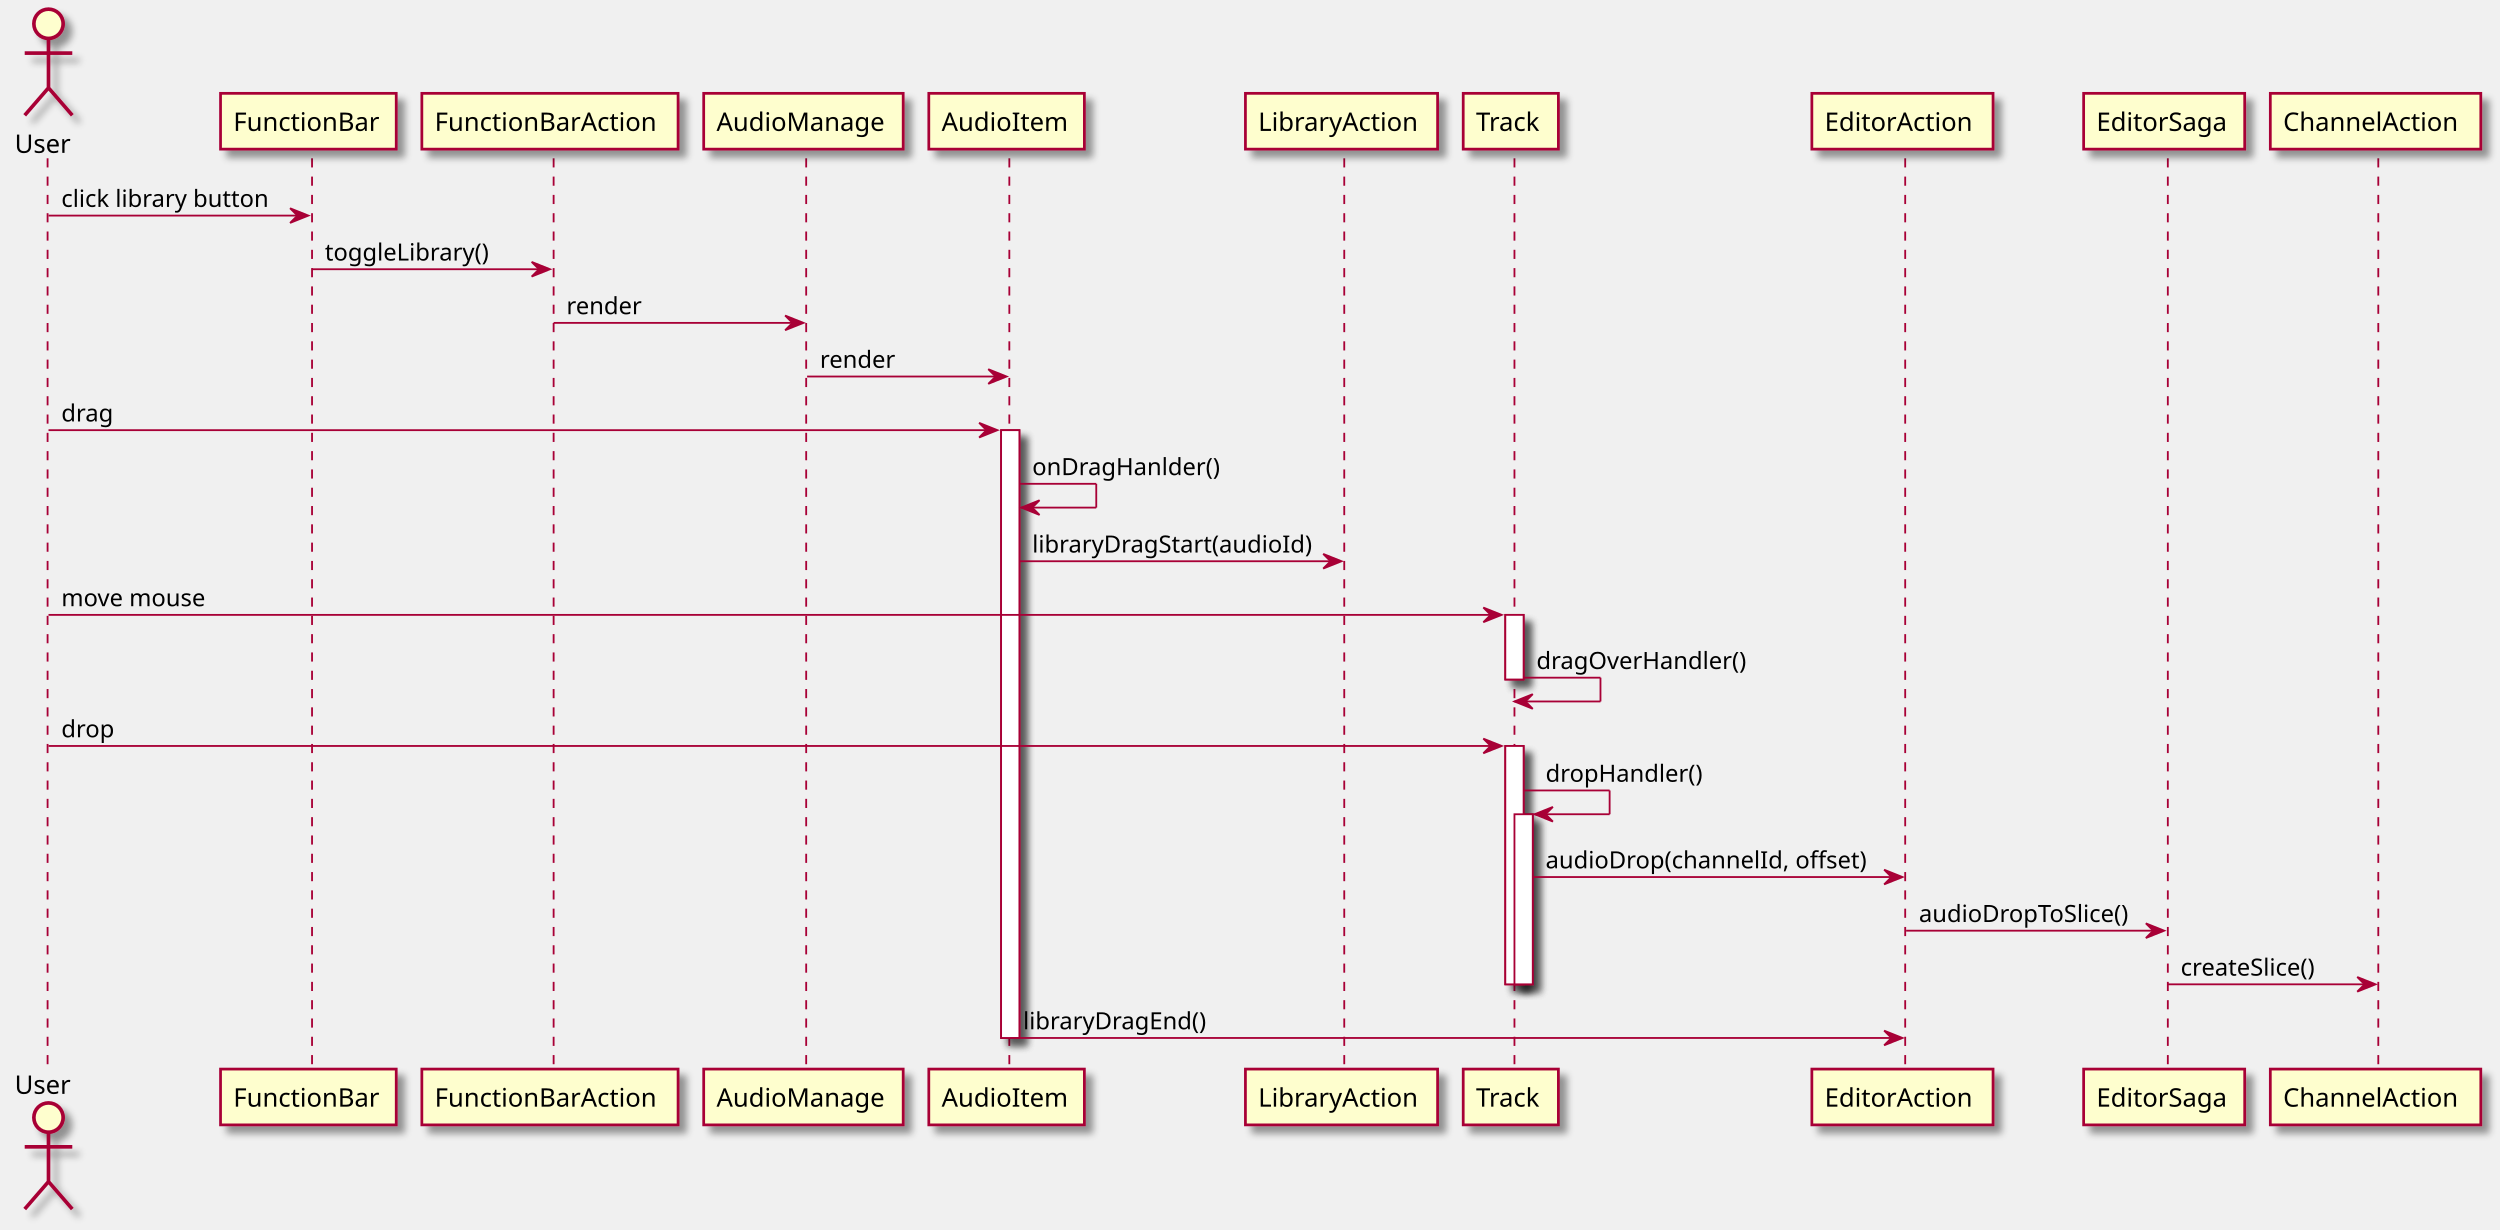
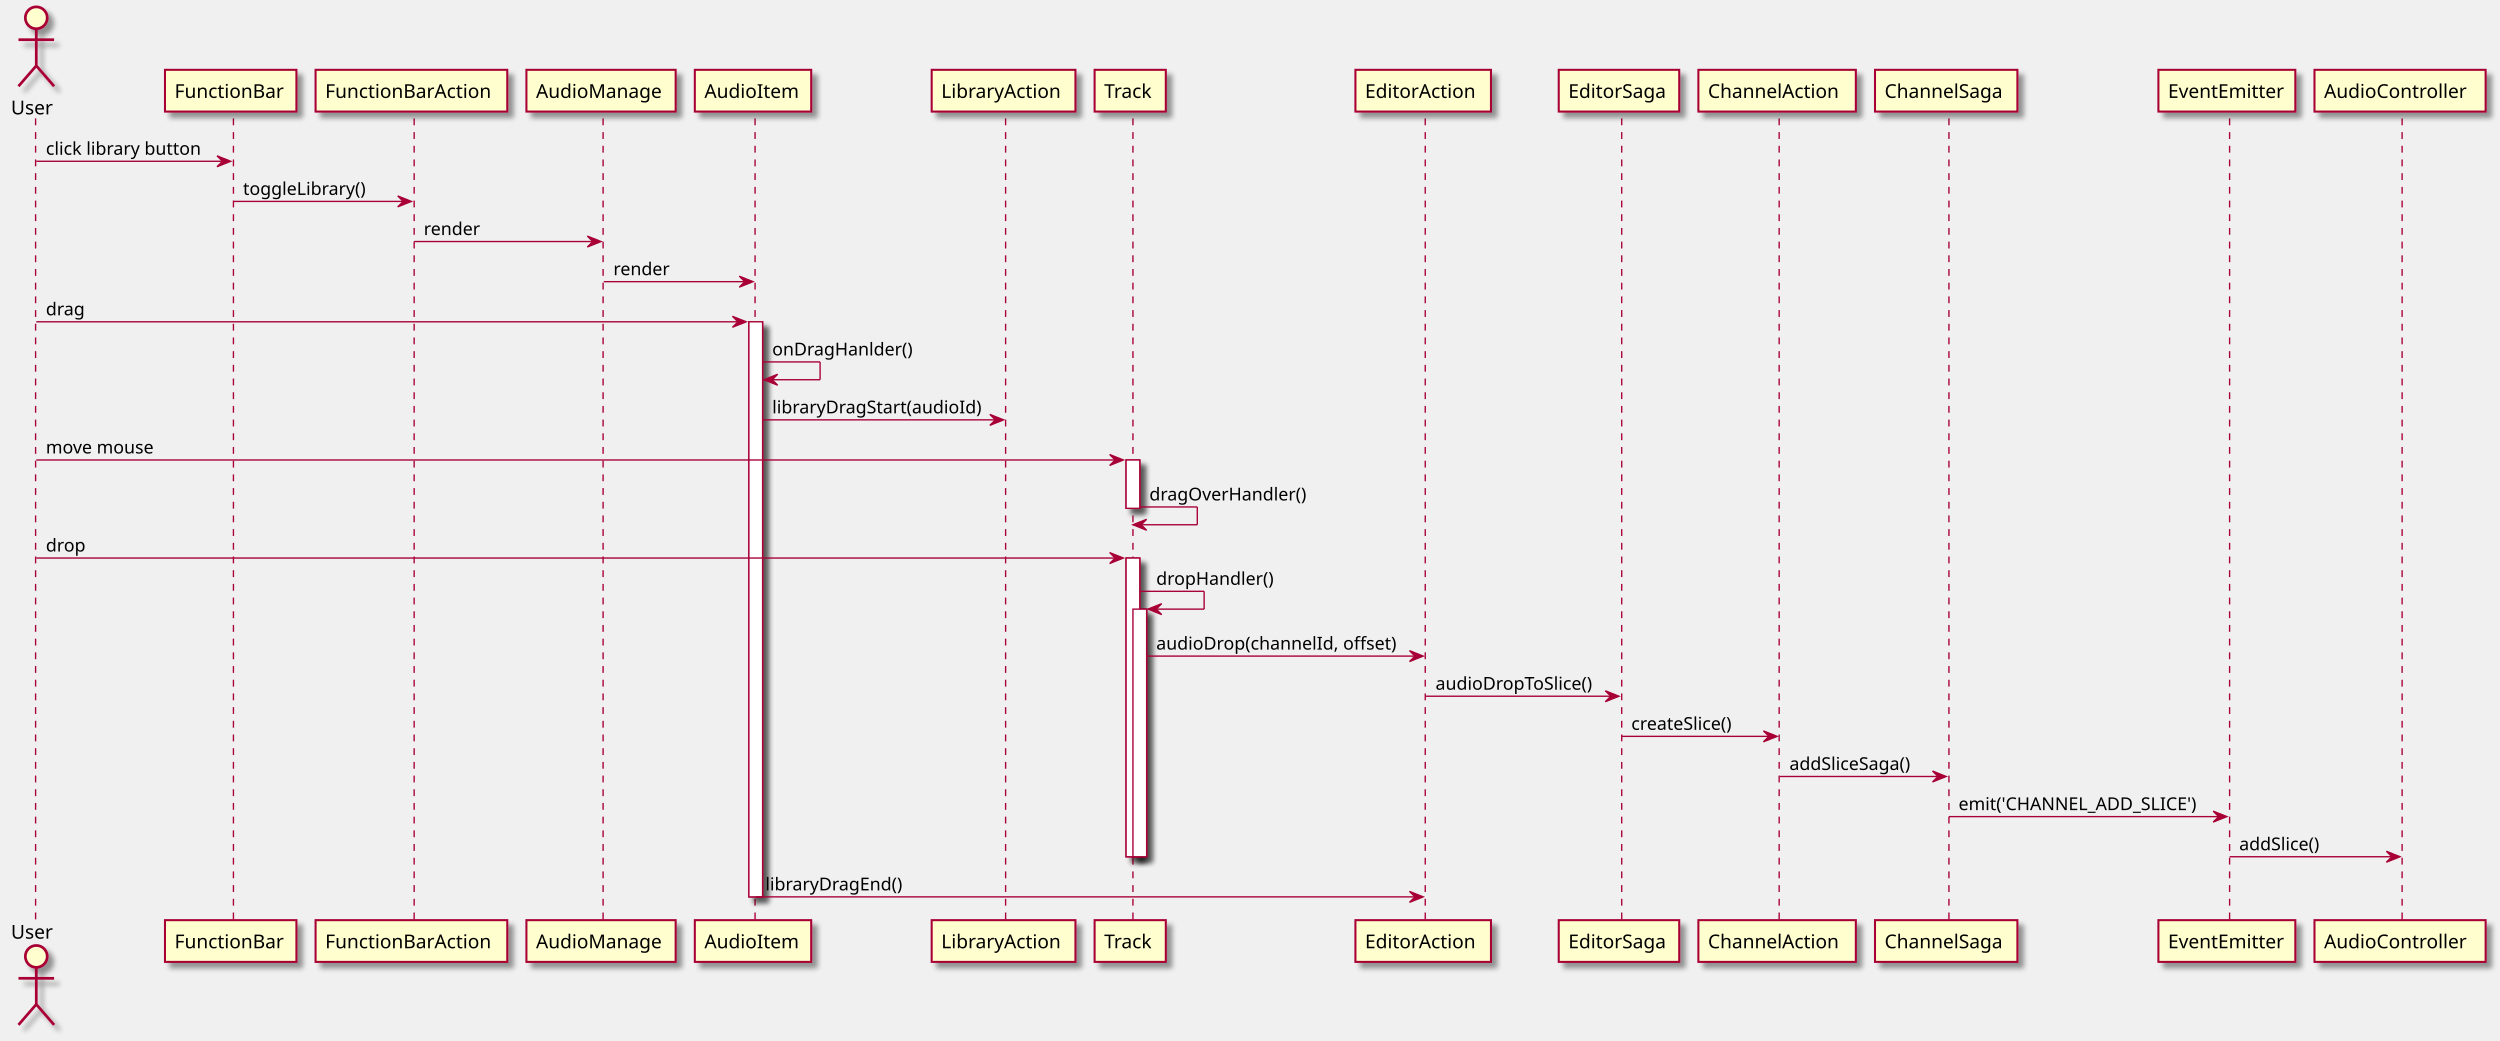
- <svg xmlns="http://www.w3.org/2000/svg" contentScriptType="application/ecmascript" contentStyleType="text/css" height="672px" preserveAspectRatio="none" style="width:1366px;height:672px;" version="1.1" viewBox="0 0 1366 672" width="1366px" zoomAndPan="magnify">
+ <svg xmlns="http://www.w3.org/2000/svg" contentScriptType="application/ecmascript" contentStyleType="text/css" height="760px" preserveAspectRatio="none" style="width:1826px;height:760px;" version="1.1" viewBox="0 0 1826 760" width="1826px" zoomAndPan="magnify">
  <defs>
-     <filter height="300%" id="f1q65wxcqq8gg7" width="300%" x="-1" y="-1">
+     <filter height="300%" id="f1cabvtjjainks" width="300%" x="-1" y="-1">
      <feGaussianBlur result="blurOut" stdDeviation="2.0" />
      <feColorMatrix in="blurOut" result="blurOut2" type="matrix" values="0 0 0 0 0 0 0 0 0 0 0 0 0 0 0 0 0 0 .4 0" />
      <feOffset dx="4.0" dy="4.0" in="blurOut2" result="blurOut3" />
      <feBlend in="SourceGraphic" in2="blurOut3" mode="normal" />
    </filter>
  </defs>
  <g>
-     <rect fill="#FFFFFF" filter="url(#f1q65wxcqq8gg7)" height="332.106" style="stroke: #A80036; stroke-width: 1.0;" width="10" x="547" y="235.041" />
-     <rect fill="#FFFFFF" filter="url(#f1q65wxcqq8gg7)" height="35.31" style="stroke: #A80036; stroke-width: 1.0;" width="10" x="822.5" y="335.973" />
-     <rect fill="#FFFFFF" filter="url(#f1q65wxcqq8gg7)" height="130.242" style="stroke: #A80036; stroke-width: 1.0;" width="10" x="822.5" y="407.594" />
-     <rect fill="#FFFFFF" filter="url(#f1q65wxcqq8gg7)" height="92.932" style="stroke: #A80036; stroke-width: 1.0;" width="10" x="827.5" y="444.904" />
-     <line style="stroke: #A80036; stroke-width: 1.0; stroke-dasharray: 5.0,5.0;" x1="26" x2="26" y1="86.488" y2="585.146" />
-     <line style="stroke: #A80036; stroke-width: 1.0; stroke-dasharray: 5.0,5.0;" x1="170.5" x2="170.5" y1="86.488" y2="585.146" />
-     <line style="stroke: #A80036; stroke-width: 1.0; stroke-dasharray: 5.0,5.0;" x1="302.5" x2="302.5" y1="86.488" y2="585.146" />
-     <line style="stroke: #A80036; stroke-width: 1.0; stroke-dasharray: 5.0,5.0;" x1="440.5" x2="440.5" y1="86.488" y2="585.146" />
-     <line style="stroke: #A80036; stroke-width: 1.0; stroke-dasharray: 5.0,5.0;" x1="551.5" x2="551.5" y1="86.488" y2="585.146" />
-     <line style="stroke: #A80036; stroke-width: 1.0; stroke-dasharray: 5.0,5.0;" x1="734.5" x2="734.5" y1="86.488" y2="585.146" />
-     <line style="stroke: #A80036; stroke-width: 1.0; stroke-dasharray: 5.0,5.0;" x1="827.5" x2="827.5" y1="86.488" y2="585.146" />
-     <line style="stroke: #A80036; stroke-width: 1.0; stroke-dasharray: 5.0,5.0;" x1="1041" x2="1041" y1="86.488" y2="585.146" />
-     <line style="stroke: #A80036; stroke-width: 1.0; stroke-dasharray: 5.0,5.0;" x1="1184.5" x2="1184.5" y1="86.488" y2="585.146" />
-     <line style="stroke: #A80036; stroke-width: 1.0; stroke-dasharray: 5.0,5.0;" x1="1299.5" x2="1299.5" y1="86.488" y2="585.146" />
+     <rect fill="#FFFFFF" filter="url(#f1cabvtjjainks)" height="420.037" style="stroke: #A80036; stroke-width: 1.0;" width="10" x="547" y="235.041" />
+     <rect fill="#FFFFFF" filter="url(#f1cabvtjjainks)" height="35.31" style="stroke: #A80036; stroke-width: 1.0;" width="10" x="822.5" y="335.973" />
+     <rect fill="#FFFFFF" filter="url(#f1cabvtjjainks)" height="218.174" style="stroke: #A80036; stroke-width: 1.0;" width="10" x="822.5" y="407.594" />
+     <rect fill="#FFFFFF" filter="url(#f1cabvtjjainks)" height="180.863" style="stroke: #A80036; stroke-width: 1.0;" width="10" x="827.5" y="444.904" />
+     <line style="stroke: #A80036; stroke-width: 1.0; stroke-dasharray: 5.0,5.0;" x1="26" x2="26" y1="86.488" y2="673.078" />
+     <line style="stroke: #A80036; stroke-width: 1.0; stroke-dasharray: 5.0,5.0;" x1="170.5" x2="170.5" y1="86.488" y2="673.078" />
+     <line style="stroke: #A80036; stroke-width: 1.0; stroke-dasharray: 5.0,5.0;" x1="302.5" x2="302.5" y1="86.488" y2="673.078" />
+     <line style="stroke: #A80036; stroke-width: 1.0; stroke-dasharray: 5.0,5.0;" x1="440.5" x2="440.5" y1="86.488" y2="673.078" />
+     <line style="stroke: #A80036; stroke-width: 1.0; stroke-dasharray: 5.0,5.0;" x1="551.5" x2="551.5" y1="86.488" y2="673.078" />
+     <line style="stroke: #A80036; stroke-width: 1.0; stroke-dasharray: 5.0,5.0;" x1="734.5" x2="734.5" y1="86.488" y2="673.078" />
+     <line style="stroke: #A80036; stroke-width: 1.0; stroke-dasharray: 5.0,5.0;" x1="827.5" x2="827.5" y1="86.488" y2="673.078" />
+     <line style="stroke: #A80036; stroke-width: 1.0; stroke-dasharray: 5.0,5.0;" x1="1041" x2="1041" y1="86.488" y2="673.078" />
+     <line style="stroke: #A80036; stroke-width: 1.0; stroke-dasharray: 5.0,5.0;" x1="1184.5" x2="1184.5" y1="86.488" y2="673.078" />
+     <line style="stroke: #A80036; stroke-width: 1.0; stroke-dasharray: 5.0,5.0;" x1="1299.5" x2="1299.5" y1="86.488" y2="673.078" />
+     <line style="stroke: #A80036; stroke-width: 1.0; stroke-dasharray: 5.0,5.0;" x1="1423.5" x2="1423.5" y1="86.488" y2="673.078" />
+     <line style="stroke: #A80036; stroke-width: 1.0; stroke-dasharray: 5.0,5.0;" x1="1628.5" x2="1628.5" y1="86.488" y2="673.078" />
+     <line style="stroke: #A80036; stroke-width: 1.0; stroke-dasharray: 5.0,5.0;" x1="1754.5" x2="1754.5" y1="86.488" y2="673.078" />
    <text fill="#000000" font-family="sans-serif" font-size="14" lengthAdjust="spacingAndGlyphs" textLength="31" x="8" y="83.535">User</text>
-     <ellipse cx="26.5" cy="13" fill="#FEFECE" filter="url(#f1q65wxcqq8gg7)" rx="8" ry="8" style="stroke: #A80036; stroke-width: 2.0;" />
-     <path d="M26.5,21 L26.5,48 M13.5,29 L39.5,29 M26.5,48 L13.5,63 M26.5,48 L39.5,63 " fill="none" filter="url(#f1q65wxcqq8gg7)" style="stroke: #A80036; stroke-width: 2.0;" />
-     <text fill="#000000" font-family="sans-serif" font-size="14" lengthAdjust="spacingAndGlyphs" textLength="31" x="8" y="597.682">User</text>
-     <ellipse cx="26.5" cy="610.635" fill="#FEFECE" filter="url(#f1q65wxcqq8gg7)" rx="8" ry="8" style="stroke: #A80036; stroke-width: 2.0;" />
-     <path d="M26.5,618.635 L26.5,645.635 M13.5,626.635 L39.5,626.635 M26.5,645.635 L13.5,660.635 M26.5,645.635 L39.5,660.635 " fill="none" filter="url(#f1q65wxcqq8gg7)" style="stroke: #A80036; stroke-width: 2.0;" />
-     <rect fill="#FEFECE" filter="url(#f1q65wxcqq8gg7)" height="30.488" style="stroke: #A80036; stroke-width: 1.5;" width="96" x="120.5" y="51" />
+     <ellipse cx="26.5" cy="13" fill="#FEFECE" filter="url(#f1cabvtjjainks)" rx="8" ry="8" style="stroke: #A80036; stroke-width: 2.0;" />
+     <path d="M26.5,21 L26.5,48 M13.5,29 L39.5,29 M26.5,48 L13.5,63 M26.5,48 L39.5,63 " fill="none" filter="url(#f1cabvtjjainks)" style="stroke: #A80036; stroke-width: 2.0;" />
+     <text fill="#000000" font-family="sans-serif" font-size="14" lengthAdjust="spacingAndGlyphs" textLength="31" x="8" y="685.613">User</text>
+     <ellipse cx="26.5" cy="698.566" fill="#FEFECE" filter="url(#f1cabvtjjainks)" rx="8" ry="8" style="stroke: #A80036; stroke-width: 2.0;" />
+     <path d="M26.5,706.566 L26.5,733.566 M13.5,714.566 L39.5,714.566 M26.5,733.566 L13.5,748.566 M26.5,733.566 L39.5,748.566 " fill="none" filter="url(#f1cabvtjjainks)" style="stroke: #A80036; stroke-width: 2.0;" />
+     <rect fill="#FEFECE" filter="url(#f1cabvtjjainks)" height="30.488" style="stroke: #A80036; stroke-width: 1.5;" width="96" x="120.5" y="51" />
    <text fill="#000000" font-family="sans-serif" font-size="14" lengthAdjust="spacingAndGlyphs" textLength="82" x="127.5" y="71.535">FunctionBar</text>
-     <rect fill="#FEFECE" filter="url(#f1q65wxcqq8gg7)" height="30.488" style="stroke: #A80036; stroke-width: 1.5;" width="96" x="120.5" y="584.146" />
-     <text fill="#000000" font-family="sans-serif" font-size="14" lengthAdjust="spacingAndGlyphs" textLength="82" x="127.5" y="604.682">FunctionBar</text>
-     <rect fill="#FEFECE" filter="url(#f1q65wxcqq8gg7)" height="30.488" style="stroke: #A80036; stroke-width: 1.5;" width="140" x="230.5" y="51" />
+     <rect fill="#FEFECE" filter="url(#f1cabvtjjainks)" height="30.488" style="stroke: #A80036; stroke-width: 1.5;" width="96" x="120.5" y="672.078" />
+     <text fill="#000000" font-family="sans-serif" font-size="14" lengthAdjust="spacingAndGlyphs" textLength="82" x="127.5" y="692.613">FunctionBar</text>
+     <rect fill="#FEFECE" filter="url(#f1cabvtjjainks)" height="30.488" style="stroke: #A80036; stroke-width: 1.5;" width="140" x="230.5" y="51" />
    <text fill="#000000" font-family="sans-serif" font-size="14" lengthAdjust="spacingAndGlyphs" textLength="126" x="237.5" y="71.535">FunctionBarAction</text>
-     <rect fill="#FEFECE" filter="url(#f1q65wxcqq8gg7)" height="30.488" style="stroke: #A80036; stroke-width: 1.5;" width="140" x="230.5" y="584.146" />
-     <text fill="#000000" font-family="sans-serif" font-size="14" lengthAdjust="spacingAndGlyphs" textLength="126" x="237.5" y="604.682">FunctionBarAction</text>
-     <rect fill="#FEFECE" filter="url(#f1q65wxcqq8gg7)" height="30.488" style="stroke: #A80036; stroke-width: 1.5;" width="109" x="384.5" y="51" />
+     <rect fill="#FEFECE" filter="url(#f1cabvtjjainks)" height="30.488" style="stroke: #A80036; stroke-width: 1.5;" width="140" x="230.5" y="672.078" />
+     <text fill="#000000" font-family="sans-serif" font-size="14" lengthAdjust="spacingAndGlyphs" textLength="126" x="237.5" y="692.613">FunctionBarAction</text>
+     <rect fill="#FEFECE" filter="url(#f1cabvtjjainks)" height="30.488" style="stroke: #A80036; stroke-width: 1.5;" width="109" x="384.5" y="51" />
    <text fill="#000000" font-family="sans-serif" font-size="14" lengthAdjust="spacingAndGlyphs" textLength="95" x="391.5" y="71.535">AudioManage</text>
-     <rect fill="#FEFECE" filter="url(#f1q65wxcqq8gg7)" height="30.488" style="stroke: #A80036; stroke-width: 1.5;" width="109" x="384.5" y="584.146" />
-     <text fill="#000000" font-family="sans-serif" font-size="14" lengthAdjust="spacingAndGlyphs" textLength="95" x="391.5" y="604.682">AudioManage</text>
-     <rect fill="#FEFECE" filter="url(#f1q65wxcqq8gg7)" height="30.488" style="stroke: #A80036; stroke-width: 1.5;" width="85" x="507.5" y="51" />
+     <rect fill="#FEFECE" filter="url(#f1cabvtjjainks)" height="30.488" style="stroke: #A80036; stroke-width: 1.5;" width="109" x="384.5" y="672.078" />
+     <text fill="#000000" font-family="sans-serif" font-size="14" lengthAdjust="spacingAndGlyphs" textLength="95" x="391.5" y="692.613">AudioManage</text>
+     <rect fill="#FEFECE" filter="url(#f1cabvtjjainks)" height="30.488" style="stroke: #A80036; stroke-width: 1.5;" width="85" x="507.5" y="51" />
    <text fill="#000000" font-family="sans-serif" font-size="14" lengthAdjust="spacingAndGlyphs" textLength="71" x="514.5" y="71.535">AudioItem</text>
-     <rect fill="#FEFECE" filter="url(#f1q65wxcqq8gg7)" height="30.488" style="stroke: #A80036; stroke-width: 1.5;" width="85" x="507.5" y="584.146" />
-     <text fill="#000000" font-family="sans-serif" font-size="14" lengthAdjust="spacingAndGlyphs" textLength="71" x="514.5" y="604.682">AudioItem</text>
-     <rect fill="#FEFECE" filter="url(#f1q65wxcqq8gg7)" height="30.488" style="stroke: #A80036; stroke-width: 1.5;" width="105" x="680.5" y="51" />
+     <rect fill="#FEFECE" filter="url(#f1cabvtjjainks)" height="30.488" style="stroke: #A80036; stroke-width: 1.5;" width="85" x="507.5" y="672.078" />
+     <text fill="#000000" font-family="sans-serif" font-size="14" lengthAdjust="spacingAndGlyphs" textLength="71" x="514.5" y="692.613">AudioItem</text>
+     <rect fill="#FEFECE" filter="url(#f1cabvtjjainks)" height="30.488" style="stroke: #A80036; stroke-width: 1.5;" width="105" x="680.5" y="51" />
    <text fill="#000000" font-family="sans-serif" font-size="14" lengthAdjust="spacingAndGlyphs" textLength="91" x="687.5" y="71.535">LibraryAction</text>
-     <rect fill="#FEFECE" filter="url(#f1q65wxcqq8gg7)" height="30.488" style="stroke: #A80036; stroke-width: 1.5;" width="105" x="680.5" y="584.146" />
-     <text fill="#000000" font-family="sans-serif" font-size="14" lengthAdjust="spacingAndGlyphs" textLength="91" x="687.5" y="604.682">LibraryAction</text>
-     <rect fill="#FEFECE" filter="url(#f1q65wxcqq8gg7)" height="30.488" style="stroke: #A80036; stroke-width: 1.5;" width="52" x="799.5" y="51" />
+     <rect fill="#FEFECE" filter="url(#f1cabvtjjainks)" height="30.488" style="stroke: #A80036; stroke-width: 1.5;" width="105" x="680.5" y="672.078" />
+     <text fill="#000000" font-family="sans-serif" font-size="14" lengthAdjust="spacingAndGlyphs" textLength="91" x="687.5" y="692.613">LibraryAction</text>
+     <rect fill="#FEFECE" filter="url(#f1cabvtjjainks)" height="30.488" style="stroke: #A80036; stroke-width: 1.5;" width="52" x="799.5" y="51" />
    <text fill="#000000" font-family="sans-serif" font-size="14" lengthAdjust="spacingAndGlyphs" textLength="38" x="806.5" y="71.535">Track</text>
-     <rect fill="#FEFECE" filter="url(#f1q65wxcqq8gg7)" height="30.488" style="stroke: #A80036; stroke-width: 1.5;" width="52" x="799.5" y="584.146" />
-     <text fill="#000000" font-family="sans-serif" font-size="14" lengthAdjust="spacingAndGlyphs" textLength="38" x="806.5" y="604.682">Track</text>
-     <rect fill="#FEFECE" filter="url(#f1q65wxcqq8gg7)" height="30.488" style="stroke: #A80036; stroke-width: 1.5;" width="99" x="990" y="51" />
+     <rect fill="#FEFECE" filter="url(#f1cabvtjjainks)" height="30.488" style="stroke: #A80036; stroke-width: 1.5;" width="52" x="799.5" y="672.078" />
+     <text fill="#000000" font-family="sans-serif" font-size="14" lengthAdjust="spacingAndGlyphs" textLength="38" x="806.5" y="692.613">Track</text>
+     <rect fill="#FEFECE" filter="url(#f1cabvtjjainks)" height="30.488" style="stroke: #A80036; stroke-width: 1.5;" width="99" x="990" y="51" />
    <text fill="#000000" font-family="sans-serif" font-size="14" lengthAdjust="spacingAndGlyphs" textLength="85" x="997" y="71.535">EditorAction</text>
-     <rect fill="#FEFECE" filter="url(#f1q65wxcqq8gg7)" height="30.488" style="stroke: #A80036; stroke-width: 1.5;" width="99" x="990" y="584.146" />
-     <text fill="#000000" font-family="sans-serif" font-size="14" lengthAdjust="spacingAndGlyphs" textLength="85" x="997" y="604.682">EditorAction</text>
-     <rect fill="#FEFECE" filter="url(#f1q65wxcqq8gg7)" height="30.488" style="stroke: #A80036; stroke-width: 1.5;" width="88" x="1138.5" y="51" />
+     <rect fill="#FEFECE" filter="url(#f1cabvtjjainks)" height="30.488" style="stroke: #A80036; stroke-width: 1.5;" width="99" x="990" y="672.078" />
+     <text fill="#000000" font-family="sans-serif" font-size="14" lengthAdjust="spacingAndGlyphs" textLength="85" x="997" y="692.613">EditorAction</text>
+     <rect fill="#FEFECE" filter="url(#f1cabvtjjainks)" height="30.488" style="stroke: #A80036; stroke-width: 1.5;" width="88" x="1138.5" y="51" />
    <text fill="#000000" font-family="sans-serif" font-size="14" lengthAdjust="spacingAndGlyphs" textLength="74" x="1145.5" y="71.535">EditorSaga</text>
-     <rect fill="#FEFECE" filter="url(#f1q65wxcqq8gg7)" height="30.488" style="stroke: #A80036; stroke-width: 1.5;" width="88" x="1138.5" y="584.146" />
-     <text fill="#000000" font-family="sans-serif" font-size="14" lengthAdjust="spacingAndGlyphs" textLength="74" x="1145.5" y="604.682">EditorSaga</text>
-     <rect fill="#FEFECE" filter="url(#f1q65wxcqq8gg7)" height="30.488" style="stroke: #A80036; stroke-width: 1.5;" width="115" x="1240.5" y="51" />
+     <rect fill="#FEFECE" filter="url(#f1cabvtjjainks)" height="30.488" style="stroke: #A80036; stroke-width: 1.5;" width="88" x="1138.5" y="672.078" />
+     <text fill="#000000" font-family="sans-serif" font-size="14" lengthAdjust="spacingAndGlyphs" textLength="74" x="1145.5" y="692.613">EditorSaga</text>
+     <rect fill="#FEFECE" filter="url(#f1cabvtjjainks)" height="30.488" style="stroke: #A80036; stroke-width: 1.5;" width="115" x="1240.5" y="51" />
    <text fill="#000000" font-family="sans-serif" font-size="14" lengthAdjust="spacingAndGlyphs" textLength="101" x="1247.5" y="71.535">ChannelAction</text>
-     <rect fill="#FEFECE" filter="url(#f1q65wxcqq8gg7)" height="30.488" style="stroke: #A80036; stroke-width: 1.5;" width="115" x="1240.5" y="584.146" />
-     <text fill="#000000" font-family="sans-serif" font-size="14" lengthAdjust="spacingAndGlyphs" textLength="101" x="1247.5" y="604.682">ChannelAction</text>
-     <rect fill="#FFFFFF" filter="url(#f1q65wxcqq8gg7)" height="332.106" style="stroke: #A80036; stroke-width: 1.0;" width="10" x="547" y="235.041" />
-     <rect fill="#FFFFFF" filter="url(#f1q65wxcqq8gg7)" height="35.31" style="stroke: #A80036; stroke-width: 1.0;" width="10" x="822.5" y="335.973" />
-     <rect fill="#FFFFFF" filter="url(#f1q65wxcqq8gg7)" height="130.242" style="stroke: #A80036; stroke-width: 1.0;" width="10" x="822.5" y="407.594" />
-     <rect fill="#FFFFFF" filter="url(#f1q65wxcqq8gg7)" height="92.932" style="stroke: #A80036; stroke-width: 1.0;" width="10" x="827.5" y="444.904" />
+     <rect fill="#FEFECE" filter="url(#f1cabvtjjainks)" height="30.488" style="stroke: #A80036; stroke-width: 1.5;" width="115" x="1240.5" y="672.078" />
+     <text fill="#000000" font-family="sans-serif" font-size="14" lengthAdjust="spacingAndGlyphs" textLength="101" x="1247.5" y="692.613">ChannelAction</text>
+     <rect fill="#FEFECE" filter="url(#f1cabvtjjainks)" height="30.488" style="stroke: #A80036; stroke-width: 1.5;" width="104" x="1369.5" y="51" />
+     <text fill="#000000" font-family="sans-serif" font-size="14" lengthAdjust="spacingAndGlyphs" textLength="90" x="1376.5" y="71.535">ChannelSaga</text>
+     <rect fill="#FEFECE" filter="url(#f1cabvtjjainks)" height="30.488" style="stroke: #A80036; stroke-width: 1.5;" width="104" x="1369.5" y="672.078" />
+     <text fill="#000000" font-family="sans-serif" font-size="14" lengthAdjust="spacingAndGlyphs" textLength="90" x="1376.5" y="692.613">ChannelSaga</text>
+     <rect fill="#FEFECE" filter="url(#f1cabvtjjainks)" height="30.488" style="stroke: #A80036; stroke-width: 1.5;" width="100" x="1576.5" y="51" />
+     <text fill="#000000" font-family="sans-serif" font-size="14" lengthAdjust="spacingAndGlyphs" textLength="86" x="1583.5" y="71.535">EventEmitter</text>
+     <rect fill="#FEFECE" filter="url(#f1cabvtjjainks)" height="30.488" style="stroke: #A80036; stroke-width: 1.5;" width="100" x="1576.5" y="672.078" />
+     <text fill="#000000" font-family="sans-serif" font-size="14" lengthAdjust="spacingAndGlyphs" textLength="86" x="1583.5" y="692.613">EventEmitter</text>
+     <rect fill="#FEFECE" filter="url(#f1cabvtjjainks)" height="30.488" style="stroke: #A80036; stroke-width: 1.5;" width="125" x="1690.5" y="51" />
+     <text fill="#000000" font-family="sans-serif" font-size="14" lengthAdjust="spacingAndGlyphs" textLength="111" x="1697.5" y="71.535">AudioController</text>
+     <rect fill="#FEFECE" filter="url(#f1cabvtjjainks)" height="30.488" style="stroke: #A80036; stroke-width: 1.5;" width="125" x="1690.5" y="672.078" />
+     <text fill="#000000" font-family="sans-serif" font-size="14" lengthAdjust="spacingAndGlyphs" textLength="111" x="1697.5" y="692.613">AudioController</text>
+     <rect fill="#FFFFFF" filter="url(#f1cabvtjjainks)" height="420.037" style="stroke: #A80036; stroke-width: 1.0;" width="10" x="547" y="235.041" />
+     <rect fill="#FFFFFF" filter="url(#f1cabvtjjainks)" height="35.31" style="stroke: #A80036; stroke-width: 1.0;" width="10" x="822.5" y="335.973" />
+     <rect fill="#FFFFFF" filter="url(#f1cabvtjjainks)" height="218.174" style="stroke: #A80036; stroke-width: 1.0;" width="10" x="822.5" y="407.594" />
+     <rect fill="#FFFFFF" filter="url(#f1cabvtjjainks)" height="180.863" style="stroke: #A80036; stroke-width: 1.0;" width="10" x="827.5" y="444.904" />
    <polygon fill="#A80036" points="158.5,113.799,168.5,117.799,158.5,121.799,162.5,117.799" style="stroke: #A80036; stroke-width: 1.0;" />
    <line style="stroke: #A80036; stroke-width: 1.0;" x1="26.5" x2="164.5" y1="117.799" y2="117.799" />
    <text fill="#000000" font-family="sans-serif" font-size="13" lengthAdjust="spacingAndGlyphs" textLength="120" x="33.5" y="113.057">click library button</text>
    <polygon fill="#A80036" points="290.5,143.109,300.5,147.109,290.5,151.109,294.5,147.109" style="stroke: #A80036; stroke-width: 1.0;" />
    <line style="stroke: #A80036; stroke-width: 1.0;" x1="170.5" x2="296.5" y1="147.109" y2="147.109" />
    <text fill="#000000" font-family="sans-serif" font-size="13" lengthAdjust="spacingAndGlyphs" textLength="91" x="177.5" y="142.367">toggleLibrary()</text>
    <polygon fill="#A80036" points="429,172.42,439,176.42,429,180.42,433,176.42" style="stroke: #A80036; stroke-width: 1.0;" />
    <line style="stroke: #A80036; stroke-width: 1.0;" x1="302.5" x2="435" y1="176.42" y2="176.42" />
    <text fill="#000000" font-family="sans-serif" font-size="13" lengthAdjust="spacingAndGlyphs" textLength="40" x="309.5" y="171.678">render</text>
    <polygon fill="#A80036" points="540,201.731,550,205.731,540,209.731,544,205.731" style="stroke: #A80036; stroke-width: 1.0;" />
    <line style="stroke: #A80036; stroke-width: 1.0;" x1="441" x2="546" y1="205.731" y2="205.731" />
    <text fill="#000000" font-family="sans-serif" font-size="13" lengthAdjust="spacingAndGlyphs" textLength="40" x="448" y="200.988">render</text>
    <polygon fill="#A80036" points="535,231.041,545,235.041,535,239.041,539,235.041" style="stroke: #A80036; stroke-width: 1.0;" />
    <line style="stroke: #A80036; stroke-width: 1.0;" x1="26.5" x2="541" y1="235.041" y2="235.041" />
    <text fill="#000000" font-family="sans-serif" font-size="13" lengthAdjust="spacingAndGlyphs" textLength="28" x="33.5" y="230.299">drag</text>
    <line style="stroke: #A80036; stroke-width: 1.0;" x1="557" x2="599" y1="264.352" y2="264.352" />
    <line style="stroke: #A80036; stroke-width: 1.0;" x1="599" x2="599" y1="264.352" y2="277.352" />
    <line style="stroke: #A80036; stroke-width: 1.0;" x1="558" x2="599" y1="277.352" y2="277.352" />
    <polygon fill="#A80036" points="568,273.352,558,277.352,568,281.352,564,277.352" style="stroke: #A80036; stroke-width: 1.0;" />
    <text fill="#000000" font-family="sans-serif" font-size="13" lengthAdjust="spacingAndGlyphs" textLength="103" x="564" y="259.609">onDragHanlder()</text>
    <polygon fill="#A80036" points="723,302.662,733,306.662,723,310.662,727,306.662" style="stroke: #A80036; stroke-width: 1.0;" />
    <line style="stroke: #A80036; stroke-width: 1.0;" x1="557" x2="729" y1="306.662" y2="306.662" />
    <text fill="#000000" font-family="sans-serif" font-size="13" lengthAdjust="spacingAndGlyphs" textLength="154" x="564" y="301.92">libraryDragStart(audioId)</text>
    <polygon fill="#A80036" points="810.5,331.973,820.5,335.973,810.5,339.973,814.5,335.973" style="stroke: #A80036; stroke-width: 1.0;" />
    <line style="stroke: #A80036; stroke-width: 1.0;" x1="26.5" x2="816.5" y1="335.973" y2="335.973" />
    <text fill="#000000" font-family="sans-serif" font-size="13" lengthAdjust="spacingAndGlyphs" textLength="80" x="33.5" y="331.231">move mouse</text>
    <line style="stroke: #A80036; stroke-width: 1.0;" x1="832.5" x2="874.5" y1="370.283" y2="370.283" />
    <line style="stroke: #A80036; stroke-width: 1.0;" x1="874.5" x2="874.5" y1="370.283" y2="383.283" />
    <line style="stroke: #A80036; stroke-width: 1.0;" x1="827.5" x2="874.5" y1="383.283" y2="383.283" />
    <polygon fill="#A80036" points="837.5,379.283,827.5,383.283,837.5,387.283,833.5,383.283" style="stroke: #A80036; stroke-width: 1.0;" />
    <text fill="#000000" font-family="sans-serif" font-size="13" lengthAdjust="spacingAndGlyphs" textLength="114" x="839.5" y="365.541">dragOverHandler()</text>
    <polygon fill="#A80036" points="810.5,403.594,820.5,407.594,810.5,411.594,814.5,407.594" style="stroke: #A80036; stroke-width: 1.0;" />
    <line style="stroke: #A80036; stroke-width: 1.0;" x1="26.5" x2="816.5" y1="407.594" y2="407.594" />
    <text fill="#000000" font-family="sans-serif" font-size="13" lengthAdjust="spacingAndGlyphs" textLength="29" x="33.5" y="402.852">drop</text>
    <line style="stroke: #A80036; stroke-width: 1.0;" x1="832.5" x2="879.5" y1="431.904" y2="431.904" />
    <line style="stroke: #A80036; stroke-width: 1.0;" x1="879.5" x2="879.5" y1="431.904" y2="444.904" />
    <line style="stroke: #A80036; stroke-width: 1.0;" x1="838.5" x2="879.5" y1="444.904" y2="444.904" />
    <polygon fill="#A80036" points="848.5,440.904,838.5,444.904,848.5,448.904,844.5,444.904" style="stroke: #A80036; stroke-width: 1.0;" />
    <text fill="#000000" font-family="sans-serif" font-size="13" lengthAdjust="spacingAndGlyphs" textLength="86" x="844.5" y="427.162">dropHandler()</text>
    <polygon fill="#A80036" points="1029.5,475.215,1039.5,479.215,1029.5,483.215,1033.5,479.215" style="stroke: #A80036; stroke-width: 1.0;" />
    <line style="stroke: #A80036; stroke-width: 1.0;" x1="837.5" x2="1035.5" y1="479.215" y2="479.215" />
    <text fill="#000000" font-family="sans-serif" font-size="13" lengthAdjust="spacingAndGlyphs" textLength="180" x="844.5" y="474.473">audioDrop(channelId, offset)</text>
    <polygon fill="#A80036" points="1172.5,504.525,1182.5,508.525,1172.5,512.525,1176.5,508.525" style="stroke: #A80036; stroke-width: 1.0;" />
    <line style="stroke: #A80036; stroke-width: 1.0;" x1="1041.5" x2="1178.5" y1="508.525" y2="508.525" />
    <text fill="#000000" font-family="sans-serif" font-size="13" lengthAdjust="spacingAndGlyphs" textLength="119" x="1048.5" y="503.783">audioDropToSlice()</text>
    <polygon fill="#A80036" points="1288,533.836,1298,537.836,1288,541.836,1292,537.836" style="stroke: #A80036; stroke-width: 1.0;" />
    <line style="stroke: #A80036; stroke-width: 1.0;" x1="1184.5" x2="1294" y1="537.836" y2="537.836" />
    <text fill="#000000" font-family="sans-serif" font-size="13" lengthAdjust="spacingAndGlyphs" textLength="75" x="1191.5" y="533.094">createSlice()</text>
-     <polygon fill="#A80036" points="1029.5,563.146,1039.5,567.146,1029.5,571.146,1033.5,567.146" style="stroke: #A80036; stroke-width: 1.0;" />
-     <line style="stroke: #A80036; stroke-width: 1.0;" x1="552" x2="1035.5" y1="567.146" y2="567.146" />
-     <text fill="#000000" font-family="sans-serif" font-size="13" lengthAdjust="spacingAndGlyphs" textLength="101" x="559" y="562.404">libraryDragEnd()</text>
+     <polygon fill="#A80036" points="1411.5,563.146,1421.5,567.146,1411.5,571.146,1415.5,567.146" style="stroke: #A80036; stroke-width: 1.0;" />
+     <line style="stroke: #A80036; stroke-width: 1.0;" x1="1300" x2="1417.5" y1="567.146" y2="567.146" />
+     <text fill="#000000" font-family="sans-serif" font-size="13" lengthAdjust="spacingAndGlyphs" textLength="89" x="1307" y="562.404">addSliceSaga()</text>
+     <polygon fill="#A80036" points="1616.5,592.457,1626.5,596.457,1616.5,600.457,1620.5,596.457" style="stroke: #A80036; stroke-width: 1.0;" />
+     <line style="stroke: #A80036; stroke-width: 1.0;" x1="1423.5" x2="1622.5" y1="596.457" y2="596.457" />
+     <text fill="#000000" font-family="sans-serif" font-size="13" lengthAdjust="spacingAndGlyphs" textLength="181" x="1430.5" y="591.715">emit('CHANNEL_ADD_SLICE')</text>
+     <polygon fill="#A80036" points="1743,621.768,1753,625.768,1743,629.768,1747,625.768" style="stroke: #A80036; stroke-width: 1.0;" />
+     <line style="stroke: #A80036; stroke-width: 1.0;" x1="1628.5" x2="1749" y1="625.768" y2="625.768" />
+     <text fill="#000000" font-family="sans-serif" font-size="13" lengthAdjust="spacingAndGlyphs" textLength="60" x="1635.5" y="621.025">addSlice()</text>
+     <polygon fill="#A80036" points="1029.5,651.078,1039.5,655.078,1029.5,659.078,1033.5,655.078" style="stroke: #A80036; stroke-width: 1.0;" />
+     <line style="stroke: #A80036; stroke-width: 1.0;" x1="552" x2="1035.5" y1="655.078" y2="655.078" />
+     <text fill="#000000" font-family="sans-serif" font-size="13" lengthAdjust="spacingAndGlyphs" textLength="101" x="559" y="650.336">libraryDragEnd()</text>
  </g>
</svg>
